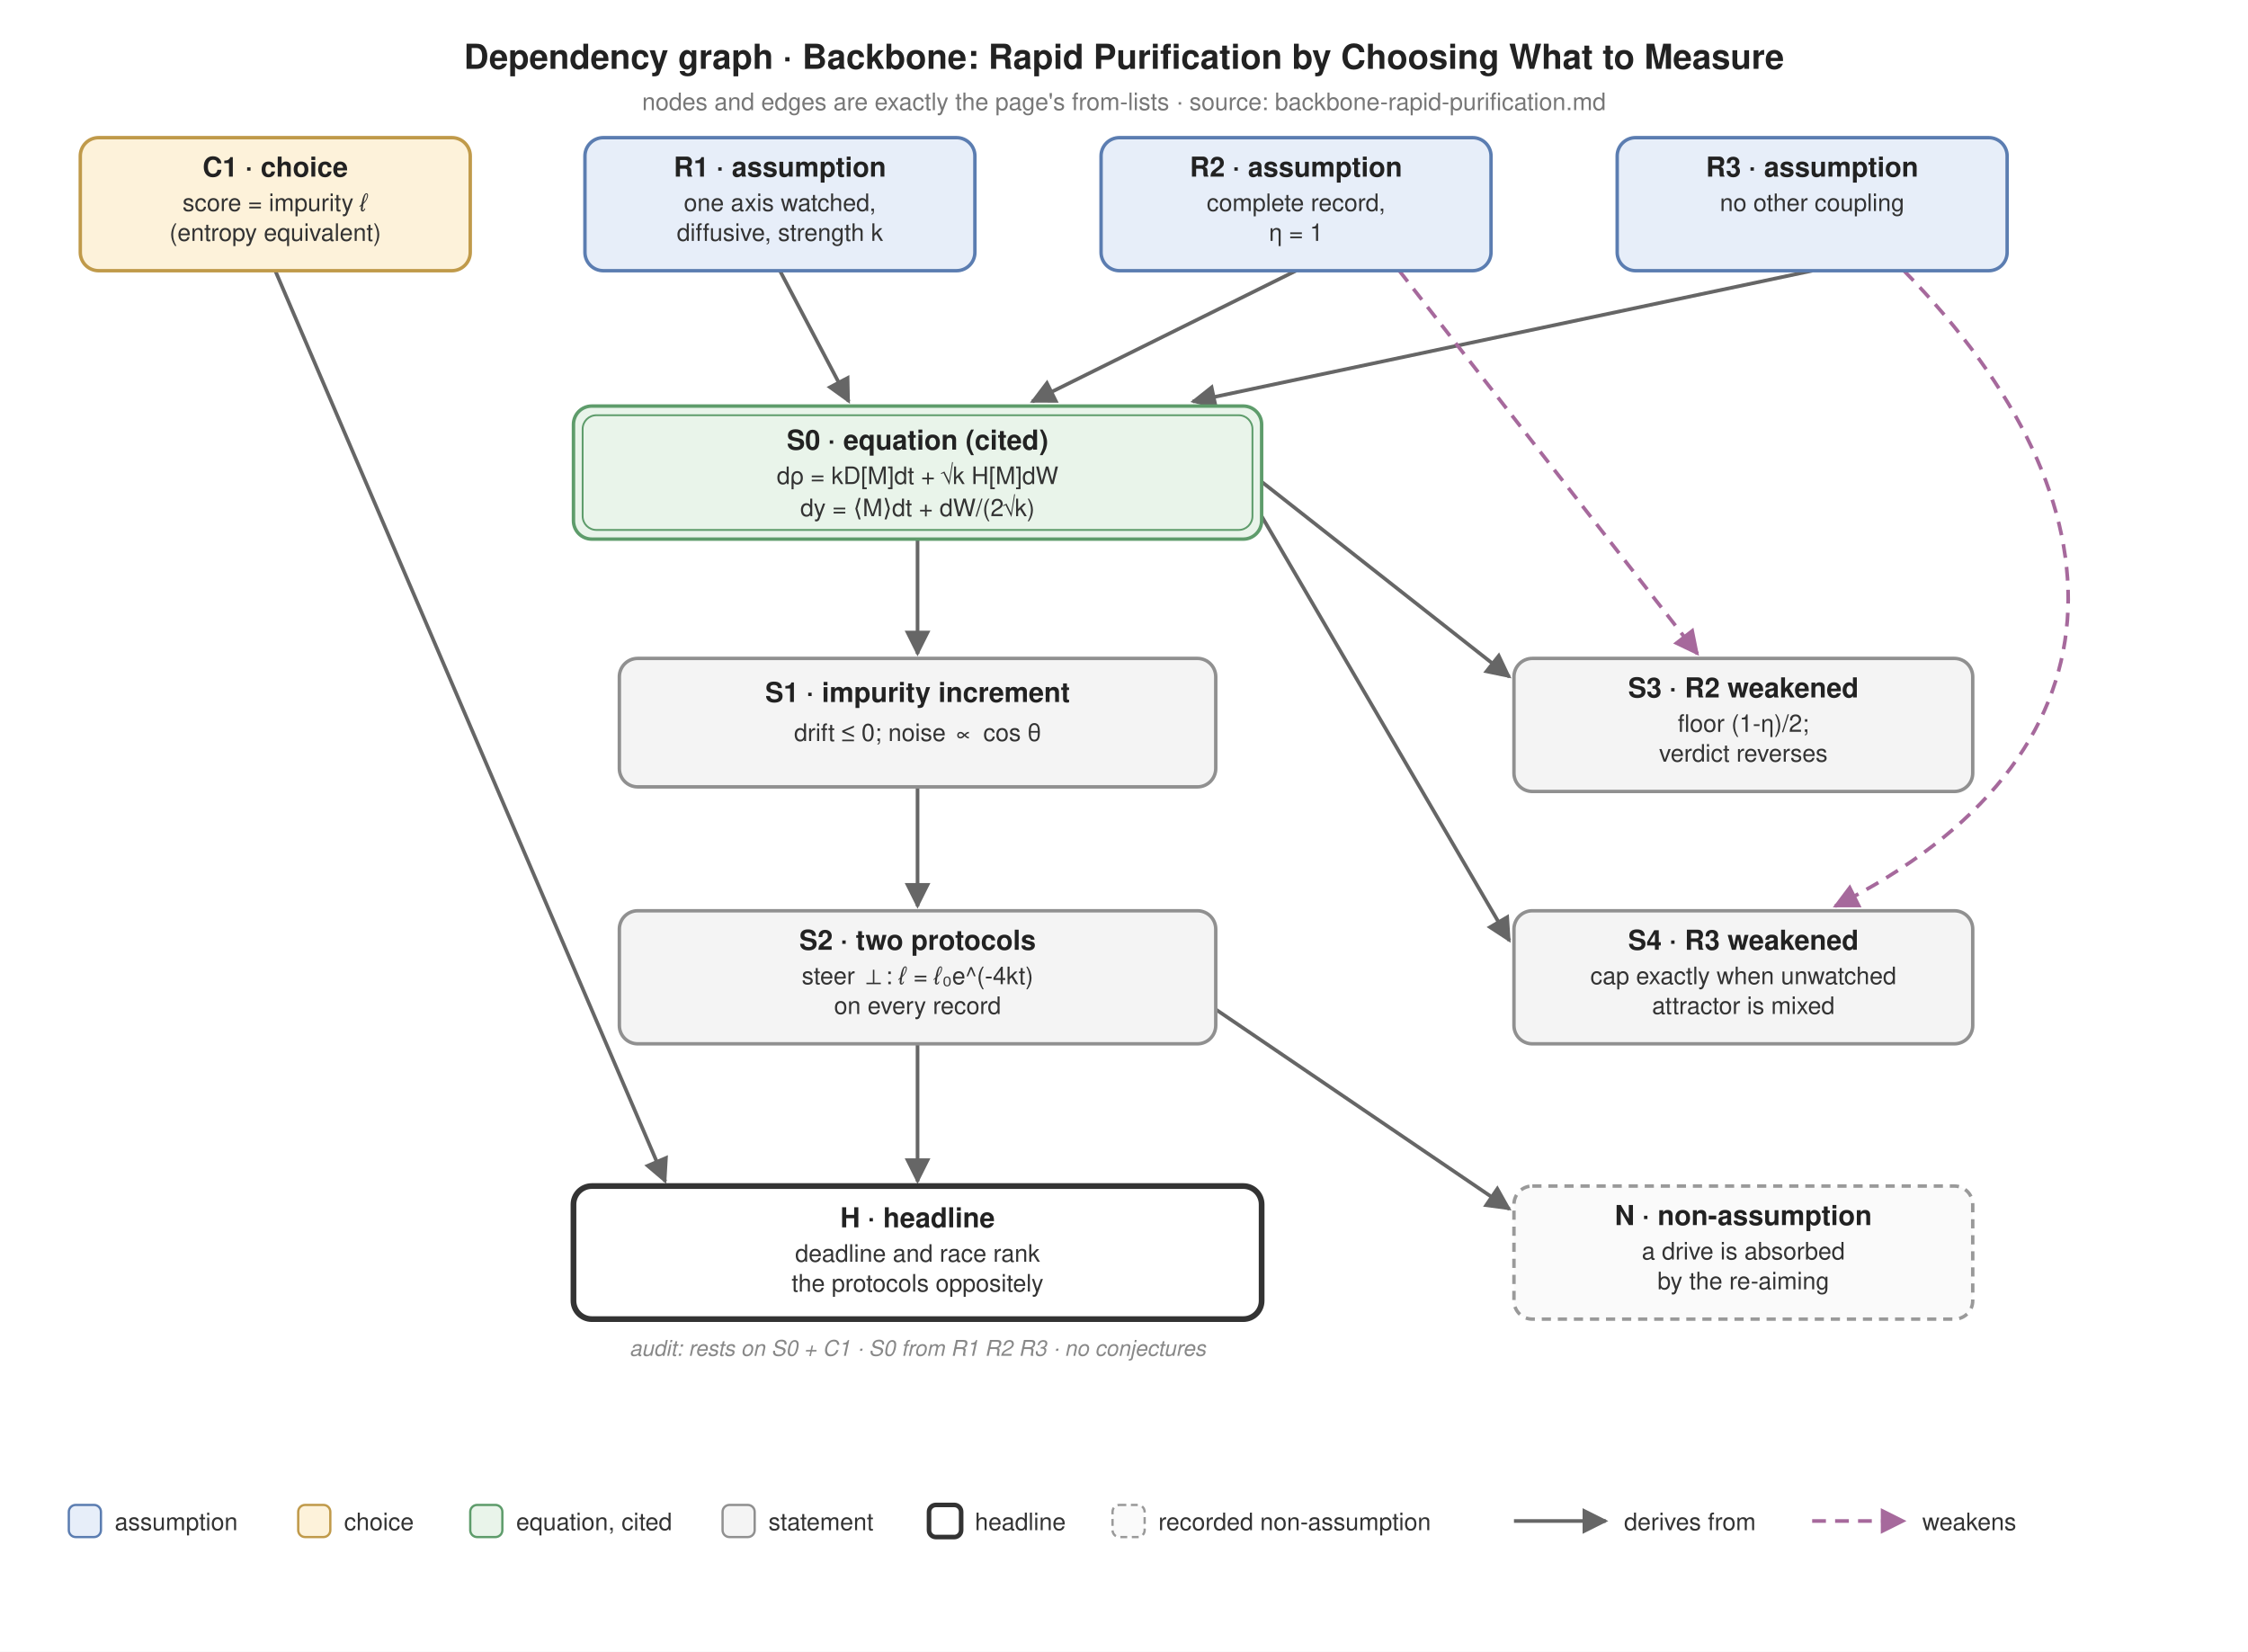
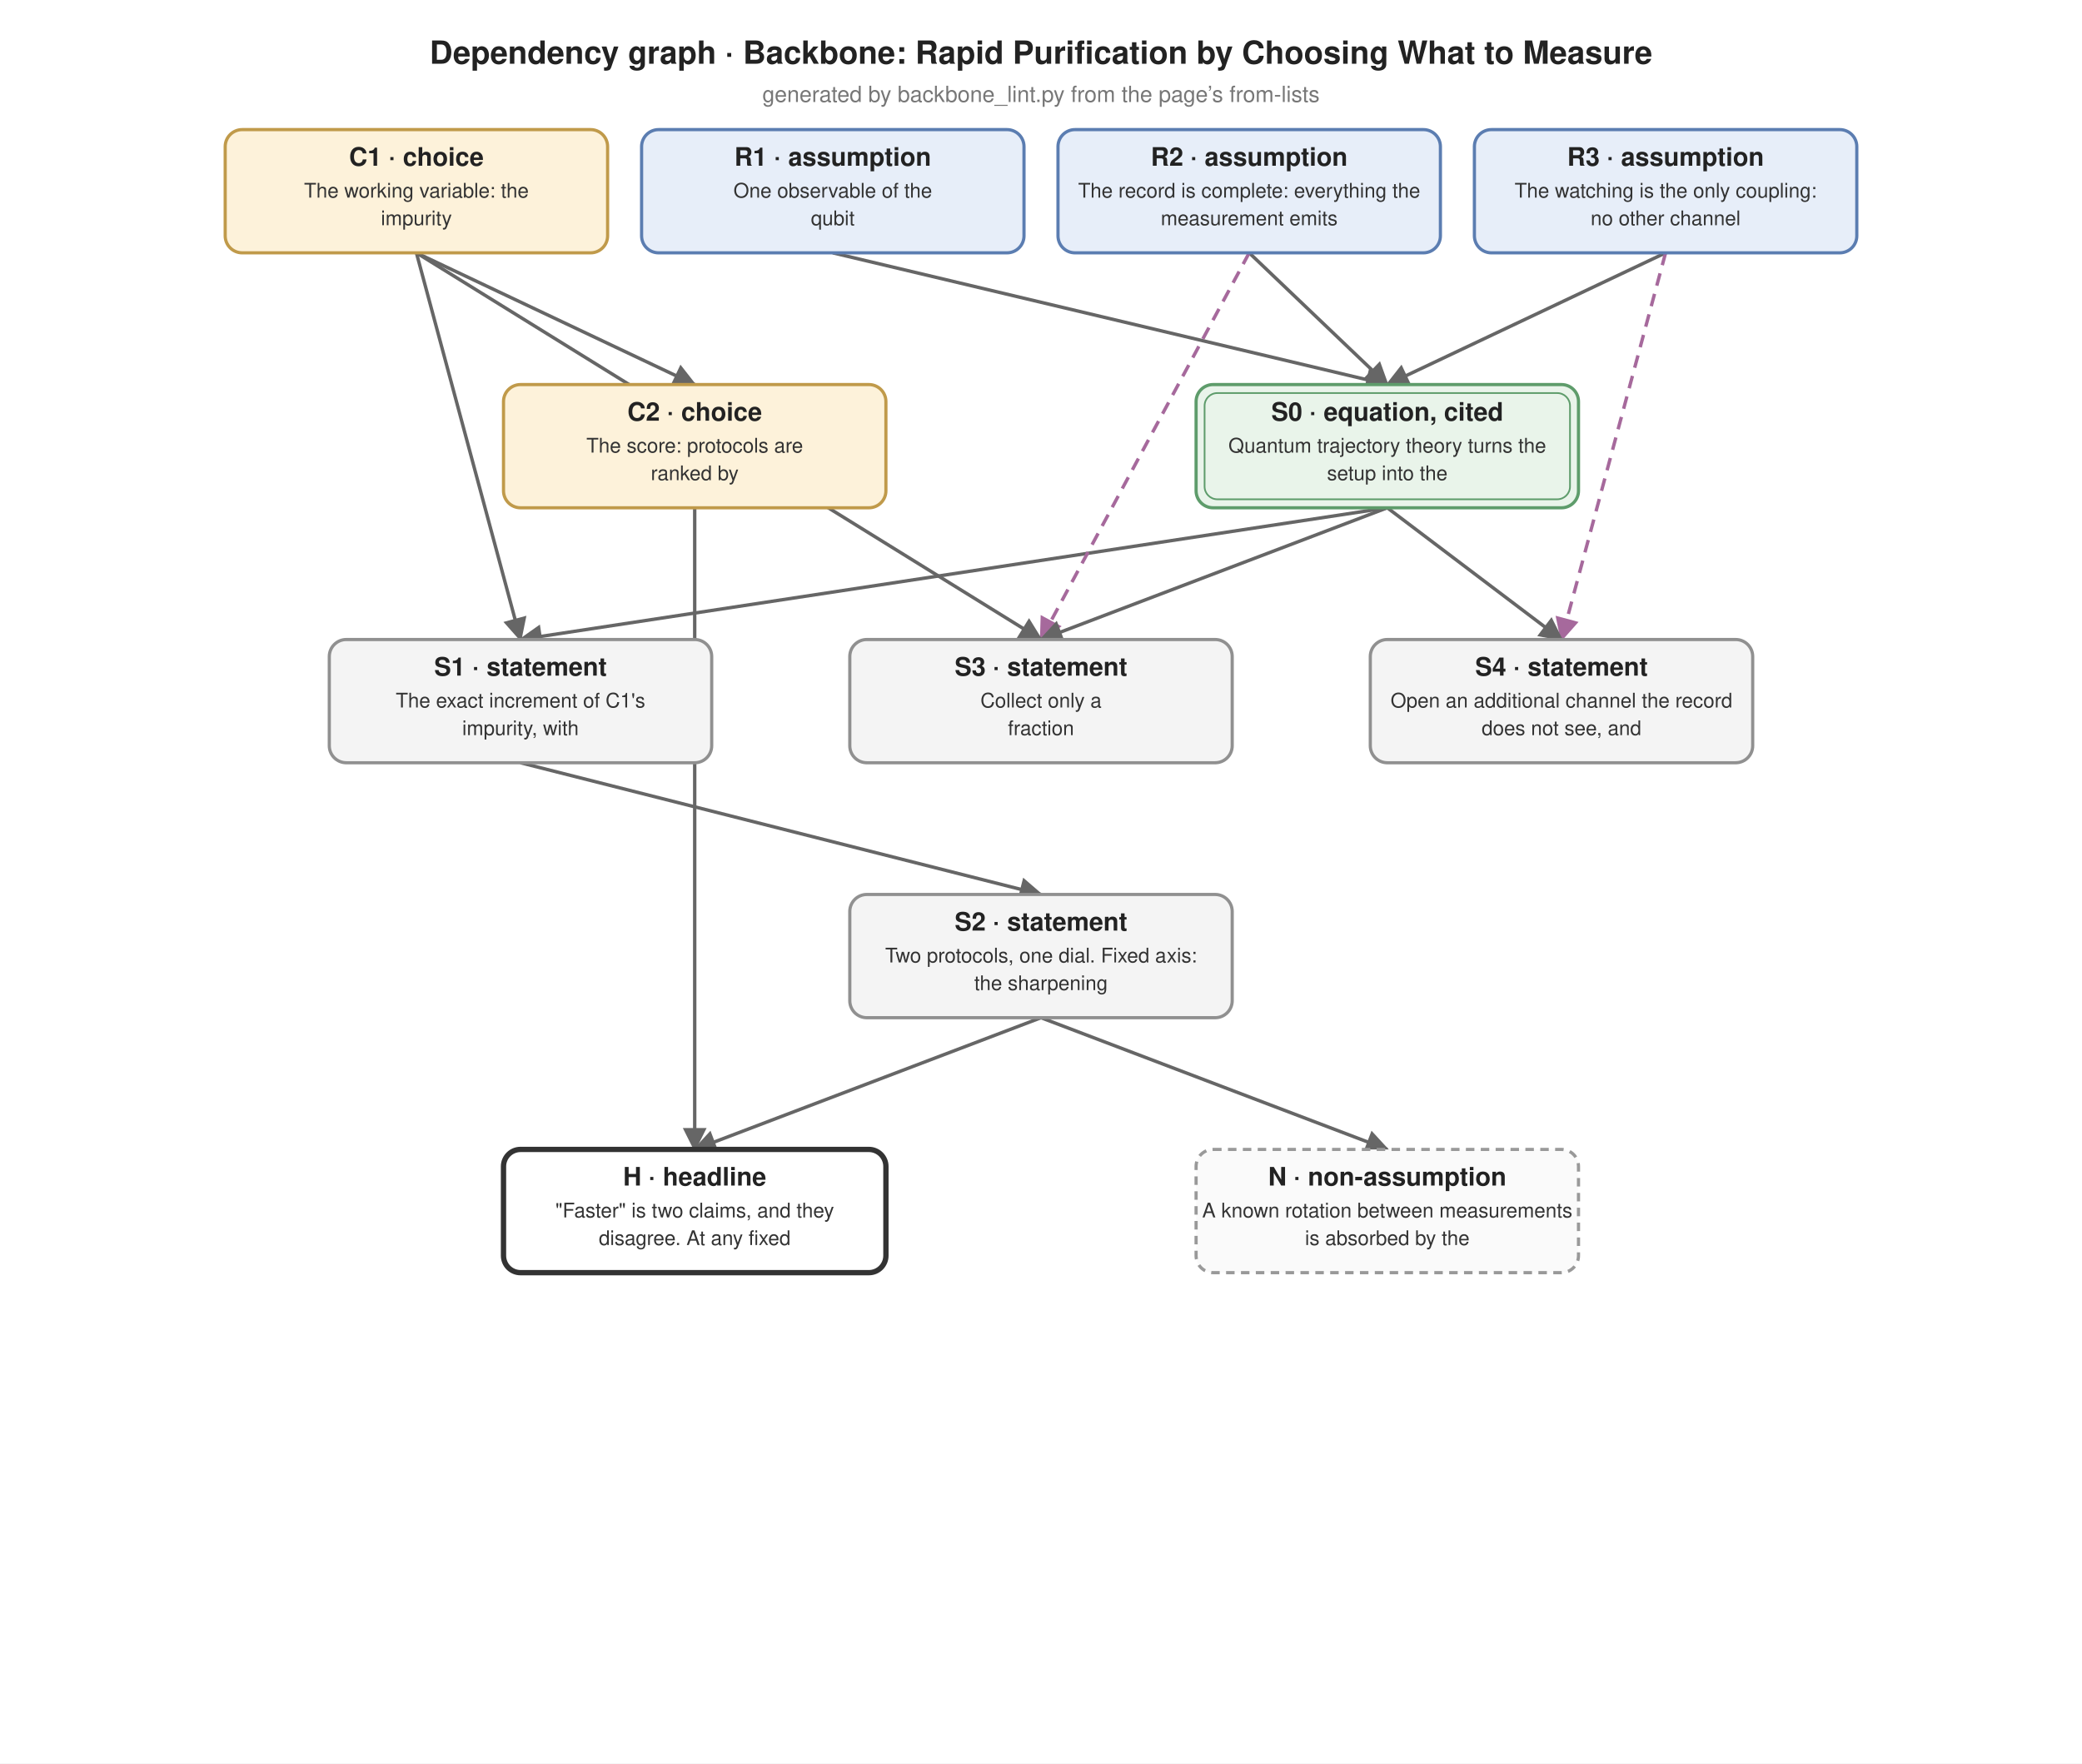
- <svg xmlns="http://www.w3.org/2000/svg" width="980" height="720" viewBox="0 0 980 720" font-family="Helvetica, Arial, sans-serif">
-   <rect width="980" height="720" fill="#ffffff" />
-   <text x="490" y="30" text-anchor="middle" font-size="15" font-weight="bold" fill="#222">Dependency graph · Backbone: Rapid Purification by Choosing What to Measure</text>
-   <text x="490" y="48" text-anchor="middle" font-size="10.5" fill="#777">nodes and edges are exactly the page's from-lists · source: backbone-rapid-purification.md</text>
+ <svg xmlns="http://www.w3.org/2000/svg" width="980" height="830" viewBox="0 0 980 830" font-family="Helvetica, Arial, sans-serif">
+   <rect width="980" height="830" fill="#ffffff" />
+   <text x="490.0" y="30" text-anchor="middle" font-size="15" font-weight="bold" fill="#222">Dependency graph · Backbone: Rapid Purification by Choosing What to Measure</text>
+   <text x="490.0" y="48" text-anchor="middle" font-size="10.5" fill="#777">generated by backbone_lint.py from the page’s from-lists</text>
  <defs>
    <marker id="arr" viewBox="0 0 10 10" refX="9" refY="5" markerWidth="7" markerHeight="7" orient="auto-start-reverse">
      <path d="M 0 0 L 10 5 L 0 10 z" fill="#666" />
    </marker>
    <marker id="arrd" viewBox="0 0 10 10" refX="9" refY="5" markerWidth="7" markerHeight="7" orient="auto-start-reverse">
      <path d="M 0 0 L 10 5 L 0 10 z" fill="#A6699C" />
    </marker>
  </defs>
-   <line x1="340" y1="118" x2="370" y2="175" stroke="#666" stroke-width="1.6" marker-end="url(#arr)" />
-   <line x1="565" y1="118" x2="450" y2="175" stroke="#666" stroke-width="1.6" marker-end="url(#arr)" />
-   <line x1="790" y1="118" x2="520" y2="175" stroke="#666" stroke-width="1.6" marker-end="url(#arr)" />
-   <line x1="400" y1="235" x2="400" y2="285" stroke="#666" stroke-width="1.6" marker-end="url(#arr)" />
-   <line x1="400" y1="343" x2="400" y2="395" stroke="#666" stroke-width="1.6" marker-end="url(#arr)" />
-   <line x1="400" y1="455" x2="400" y2="515" stroke="#666" stroke-width="1.6" marker-end="url(#arr)" />
-   <line x1="120" y1="118" x2="290" y2="515" stroke="#666" stroke-width="1.6" marker-end="url(#arr)" />
-   <line x1="550" y1="210" x2="658" y2="295" stroke="#666" stroke-width="1.6" marker-end="url(#arr)" />
-   <line x1="550" y1="225" x2="658" y2="410" stroke="#666" stroke-width="1.6" marker-end="url(#arr)" />
-   <line x1="530" y1="440" x2="658" y2="527" stroke="#666" stroke-width="1.6" marker-end="url(#arr)" />
-   <line x1="610" y1="118" x2="740" y2="285" stroke="#A6699C" stroke-width="1.6" stroke-dasharray="6 4" marker-end="url(#arrd)" />
-   <path d="M 830 118 C 930 220, 930 330, 800 395" fill="none" stroke="#A6699C" stroke-width="1.6" stroke-dasharray="6 4" marker-end="url(#arrd)" />
-   <rect x="35" y="60" width="170" height="58" rx="8" fill="#FDF2DA" stroke="#C09A4A" stroke-width="1.5" />
-   <text x="120" y="77" text-anchor="middle" font-size="12" font-weight="bold" fill="#222">C1 · choice</text>
-   <text x="120" y="92" text-anchor="middle" font-size="10.5" fill="#333">score = impurity ℓ</text>
-   <text x="120" y="105" text-anchor="middle" font-size="10.5" fill="#333">(entropy equivalent)</text>
-   <rect x="255" y="60" width="170" height="58" rx="8" fill="#E7EEF9" stroke="#5B7DB1" stroke-width="1.5" />
-   <text x="340" y="77" text-anchor="middle" font-size="12" font-weight="bold" fill="#222">R1 · assumption</text>
-   <text x="340" y="92" text-anchor="middle" font-size="10.5" fill="#333">one axis watched,</text>
-   <text x="340" y="105" text-anchor="middle" font-size="10.5" fill="#333">diffusive, strength k</text>
-   <rect x="480" y="60" width="170" height="58" rx="8" fill="#E7EEF9" stroke="#5B7DB1" stroke-width="1.5" />
-   <text x="565" y="77" text-anchor="middle" font-size="12" font-weight="bold" fill="#222">R2 · assumption</text>
-   <text x="565" y="92" text-anchor="middle" font-size="10.5" fill="#333">complete record,</text>
-   <text x="565" y="105" text-anchor="middle" font-size="10.5" fill="#333">η = 1</text>
-   <rect x="705" y="60" width="170" height="58" rx="8" fill="#E7EEF9" stroke="#5B7DB1" stroke-width="1.5" />
-   <text x="790" y="77" text-anchor="middle" font-size="12" font-weight="bold" fill="#222">R3 · assumption</text>
-   <text x="790" y="92" text-anchor="middle" font-size="10.5" fill="#333">no other coupling</text>
-   <rect x="250" y="177" width="300" height="58" rx="8" fill="#E9F4EA" stroke="#5E9C6B" stroke-width="1.5" />
-   <rect x="254" y="181" width="292" height="50" rx="6" fill="none" stroke="#5E9C6B" stroke-width="0.8" />
-   <text x="400" y="196" text-anchor="middle" font-size="12" font-weight="bold" fill="#222">S0 · equation (cited)</text>
-   <text x="400" y="211" text-anchor="middle" font-size="10.5" fill="#333">dρ = kD[M]dt + √k H[M]dW</text>
-   <text x="400" y="225" text-anchor="middle" font-size="10.5" fill="#333">dy = ⟨M⟩dt + dW/(2√k)</text>
-   <rect x="270" y="287" width="260" height="56" rx="8" fill="#F4F4F4" stroke="#909090" stroke-width="1.5" />
-   <text x="400" y="306" text-anchor="middle" font-size="12" font-weight="bold" fill="#222">S1 · impurity increment</text>
-   <text x="400" y="323" text-anchor="middle" font-size="10.5" fill="#333">drift ≤ 0; noise ∝ cos θ</text>
-   <rect x="270" y="397" width="260" height="58" rx="8" fill="#F4F4F4" stroke="#909090" stroke-width="1.5" />
-   <text x="400" y="414" text-anchor="middle" font-size="12" font-weight="bold" fill="#222">S2 · two protocols</text>
-   <text x="400" y="429" text-anchor="middle" font-size="10.5" fill="#333">steer ⊥: ℓ = ℓ₀e^(-4kt)</text>
-   <text x="400" y="442" text-anchor="middle" font-size="10.5" fill="#333">on every record</text>
-   <rect x="250" y="517" width="300" height="58" rx="8" fill="#FFFFFF" stroke="#333333" stroke-width="2.5" />
-   <text x="400" y="535" text-anchor="middle" font-size="12" font-weight="bold" fill="#222">H · headline</text>
-   <text x="400" y="550" text-anchor="middle" font-size="10.5" fill="#333">deadline and race rank</text>
-   <text x="400" y="563" text-anchor="middle" font-size="10.5" fill="#333">the protocols oppositely</text>
-   <text x="400" y="591" text-anchor="middle" font-size="9.5" font-style="italic" fill="#888">audit: rests on S0 + C1 · S0 from R1 R2 R3 · no conjectures</text>
-   <rect x="660" y="287" width="200" height="58" rx="8" fill="#F4F4F4" stroke="#909090" stroke-width="1.5" />
-   <text x="760" y="304" text-anchor="middle" font-size="12" font-weight="bold" fill="#222">S3 · R2 weakened</text>
-   <text x="760" y="319" text-anchor="middle" font-size="10.5" fill="#333">floor (1-η)/2;</text>
-   <text x="760" y="332" text-anchor="middle" font-size="10.5" fill="#333">verdict reverses</text>
-   <rect x="660" y="397" width="200" height="58" rx="8" fill="#F4F4F4" stroke="#909090" stroke-width="1.5" />
-   <text x="760" y="414" text-anchor="middle" font-size="12" font-weight="bold" fill="#222">S4 · R3 weakened</text>
-   <text x="760" y="429" text-anchor="middle" font-size="10.5" fill="#333">cap exactly when unwatched</text>
-   <text x="760" y="442" text-anchor="middle" font-size="10.5" fill="#333">attractor is mixed</text>
-   <rect x="660" y="517" width="200" height="58" rx="8" fill="#FAFAFA" stroke="#999999" stroke-width="1.5" stroke-dasharray="4 3" />
-   <text x="760" y="534" text-anchor="middle" font-size="12" font-weight="bold" fill="#222">N · non-assumption</text>
-   <text x="760" y="549" text-anchor="middle" font-size="10.5" fill="#333">a drive is absorbed</text>
-   <text x="760" y="562" text-anchor="middle" font-size="10.5" fill="#333">by the re-aiming</text>
-   <rect x="30" y="656" width="14" height="14" rx="3" fill="#E7EEF9" stroke="#5B7DB1" />
-   <text x="50" y="667" font-size="10.5" fill="#333">assumption</text>
-   <rect x="130" y="656" width="14" height="14" rx="3" fill="#FDF2DA" stroke="#C09A4A" />
-   <text x="150" y="667" font-size="10.5" fill="#333">choice</text>
-   <rect x="205" y="656" width="14" height="14" rx="3" fill="#E9F4EA" stroke="#5E9C6B" />
-   <text x="225" y="667" font-size="10.5" fill="#333">equation, cited</text>
-   <rect x="315" y="656" width="14" height="14" rx="3" fill="#F4F4F4" stroke="#909090" />
-   <text x="335" y="667" font-size="10.5" fill="#333">statement</text>
-   <rect x="405" y="656" width="14" height="14" rx="3" fill="#FFFFFF" stroke="#333" stroke-width="2" />
-   <text x="425" y="667" font-size="10.5" fill="#333">headline</text>
-   <rect x="485" y="656" width="14" height="14" rx="3" fill="#FAFAFA" stroke="#999" stroke-dasharray="3 2" />
-   <text x="505" y="667" font-size="10.5" fill="#333">recorded non-assumption</text>
-   <line x1="660" y1="663" x2="700" y2="663" stroke="#666" stroke-width="1.6" marker-end="url(#arr)" />
-   <text x="708" y="667" font-size="10.5" fill="#333">derives from</text>
-   <line x1="790" y1="663" x2="830" y2="663" stroke="#A6699C" stroke-width="1.6" stroke-dasharray="6 4" marker-end="url(#arrd)" />
-   <text x="838" y="667" font-size="10.5" fill="#333">weakens</text>
+   <line x1="196" y1="119" x2="327" y2="181" stroke="#666666" stroke-width="1.6" marker-end="url(#arr)" />
+   <line x1="392" y1="119" x2="653" y2="181" stroke="#666666" stroke-width="1.6" marker-end="url(#arr)" />
+   <line x1="588" y1="119" x2="653" y2="181" stroke="#666666" stroke-width="1.6" marker-end="url(#arr)" />
+   <line x1="784" y1="119" x2="653" y2="181" stroke="#666666" stroke-width="1.6" marker-end="url(#arr)" />
+   <line x1="653" y1="239" x2="245" y2="301" stroke="#666666" stroke-width="1.6" marker-end="url(#arr)" />
+   <line x1="196" y1="119" x2="245" y2="301" stroke="#666666" stroke-width="1.6" marker-end="url(#arr)" />
+   <line x1="245" y1="359" x2="490" y2="421" stroke="#666666" stroke-width="1.6" marker-end="url(#arr)" />
+   <line x1="490" y1="479" x2="327" y2="541" stroke="#666666" stroke-width="1.6" marker-end="url(#arr)" />
+   <line x1="327" y1="239" x2="327" y2="541" stroke="#666666" stroke-width="1.6" marker-end="url(#arr)" />
+   <line x1="490" y1="479" x2="653" y2="541" stroke="#666666" stroke-width="1.6" marker-end="url(#arr)" />
+   <line x1="588" y1="119" x2="490" y2="301" stroke="#A6699C" stroke-width="1.6" stroke-dasharray="6 4" marker-end="url(#arrd)" />
+   <line x1="653" y1="239" x2="490" y2="301" stroke="#666666" stroke-width="1.6" marker-end="url(#arr)" />
+   <line x1="196" y1="119" x2="490" y2="301" stroke="#666666" stroke-width="1.6" marker-end="url(#arr)" />
+   <line x1="784" y1="119" x2="735" y2="301" stroke="#A6699C" stroke-width="1.6" stroke-dasharray="6 4" marker-end="url(#arrd)" />
+   <line x1="653" y1="239" x2="735" y2="301" stroke="#666666" stroke-width="1.6" marker-end="url(#arr)" />
+   <rect x="302" y="61" width="180" height="58" rx="8" fill="#E7EEF9" stroke="#5B7DB1" stroke-width="1.5" />
+   <text x="392" y="78" text-anchor="middle" font-size="12" font-weight="bold" fill="#222">R1 · assumption</text>
+   <text x="392" y="93" text-anchor="middle" font-size="9.5" fill="#333">One observable of the</text>
+   <text x="392" y="106" text-anchor="middle" font-size="9.5" fill="#333">qubit</text>
+   <rect x="498" y="61" width="180" height="58" rx="8" fill="#E7EEF9" stroke="#5B7DB1" stroke-width="1.5" />
+   <text x="588" y="78" text-anchor="middle" font-size="12" font-weight="bold" fill="#222">R2 · assumption</text>
+   <text x="588" y="93" text-anchor="middle" font-size="9.5" fill="#333">The record is complete: everything the</text>
+   <text x="588" y="106" text-anchor="middle" font-size="9.5" fill="#333">measurement emits</text>
+   <rect x="694" y="61" width="180" height="58" rx="8" fill="#E7EEF9" stroke="#5B7DB1" stroke-width="1.5" />
+   <text x="784" y="78" text-anchor="middle" font-size="12" font-weight="bold" fill="#222">R3 · assumption</text>
+   <text x="784" y="93" text-anchor="middle" font-size="9.5" fill="#333">The watching is the only coupling:</text>
+   <text x="784" y="106" text-anchor="middle" font-size="9.5" fill="#333">no other channel</text>
+   <rect x="106" y="61" width="180" height="58" rx="8" fill="#FDF2DA" stroke="#C09A4A" stroke-width="1.5" />
+   <text x="196" y="78" text-anchor="middle" font-size="12" font-weight="bold" fill="#222">C1 · choice</text>
+   <text x="196" y="93" text-anchor="middle" font-size="9.5" fill="#333">The working variable: the</text>
+   <text x="196" y="106" text-anchor="middle" font-size="9.5" fill="#333">impurity</text>
+   <rect x="237" y="181" width="180" height="58" rx="8" fill="#FDF2DA" stroke="#C09A4A" stroke-width="1.5" />
+   <text x="327" y="198" text-anchor="middle" font-size="12" font-weight="bold" fill="#222">C2 · choice</text>
+   <text x="327" y="213" text-anchor="middle" font-size="9.5" fill="#333">The score: protocols are</text>
+   <text x="327" y="226" text-anchor="middle" font-size="9.5" fill="#333">ranked by</text>
+   <rect x="563" y="181" width="180" height="58" rx="8" fill="#E9F4EA" stroke="#5E9C6B" stroke-width="1.5" />
+   <rect x="567" y="185" width="172" height="50" rx="6" fill="none" stroke="#5E9C6B" stroke-width="0.8" />
+   <text x="653" y="198" text-anchor="middle" font-size="12" font-weight="bold" fill="#222">S0 · equation, cited</text>
+   <text x="653" y="213" text-anchor="middle" font-size="9.5" fill="#333">Quantum trajectory theory turns the</text>
+   <text x="653" y="226" text-anchor="middle" font-size="9.5" fill="#333">setup into the</text>
+   <rect x="155" y="301" width="180" height="58" rx="8" fill="#F4F4F4" stroke="#909090" stroke-width="1.5" />
+   <text x="245" y="318" text-anchor="middle" font-size="12" font-weight="bold" fill="#222">S1 · statement</text>
+   <text x="245" y="333" text-anchor="middle" font-size="9.5" fill="#333">The exact increment of C1's</text>
+   <text x="245" y="346" text-anchor="middle" font-size="9.5" fill="#333">impurity, with</text>
+   <rect x="400" y="421" width="180" height="58" rx="8" fill="#F4F4F4" stroke="#909090" stroke-width="1.5" />
+   <text x="490" y="438" text-anchor="middle" font-size="12" font-weight="bold" fill="#222">S2 · statement</text>
+   <text x="490" y="453" text-anchor="middle" font-size="9.5" fill="#333">Two protocols, one dial. Fixed axis:</text>
+   <text x="490" y="466" text-anchor="middle" font-size="9.5" fill="#333">the sharpening</text>
+   <rect x="237" y="541" width="180" height="58" rx="8" fill="#FFFFFF" stroke="#333333" stroke-width="2.5" />
+   <text x="327" y="558" text-anchor="middle" font-size="12" font-weight="bold" fill="#222">H · headline</text>
+   <text x="327" y="573" text-anchor="middle" font-size="9.5" fill="#333">"Faster" is two claims, and they</text>
+   <text x="327" y="586" text-anchor="middle" font-size="9.5" fill="#333">disagree. At any fixed</text>
+   <rect x="563" y="541" width="180" height="58" rx="8" fill="#FAFAFA" stroke="#999999" stroke-width="1.5" stroke-dasharray="4 3" />
+   <text x="653" y="558" text-anchor="middle" font-size="12" font-weight="bold" fill="#222">N · non-assumption</text>
+   <text x="653" y="573" text-anchor="middle" font-size="9.5" fill="#333">A known rotation between measurements</text>
+   <text x="653" y="586" text-anchor="middle" font-size="9.5" fill="#333">is absorbed by the</text>
+   <rect x="400" y="301" width="180" height="58" rx="8" fill="#F4F4F4" stroke="#909090" stroke-width="1.5" />
+   <text x="490" y="318" text-anchor="middle" font-size="12" font-weight="bold" fill="#222">S3 · statement</text>
+   <text x="490" y="333" text-anchor="middle" font-size="9.5" fill="#333">Collect only a</text>
+   <text x="490" y="346" text-anchor="middle" font-size="9.5" fill="#333">fraction</text>
+   <rect x="645" y="301" width="180" height="58" rx="8" fill="#F4F4F4" stroke="#909090" stroke-width="1.5" />
+   <text x="735" y="318" text-anchor="middle" font-size="12" font-weight="bold" fill="#222">S4 · statement</text>
+   <text x="735" y="333" text-anchor="middle" font-size="9.5" fill="#333">Open an additional channel the record</text>
+   <text x="735" y="346" text-anchor="middle" font-size="9.5" fill="#333">does not see, and</text>
</svg>
